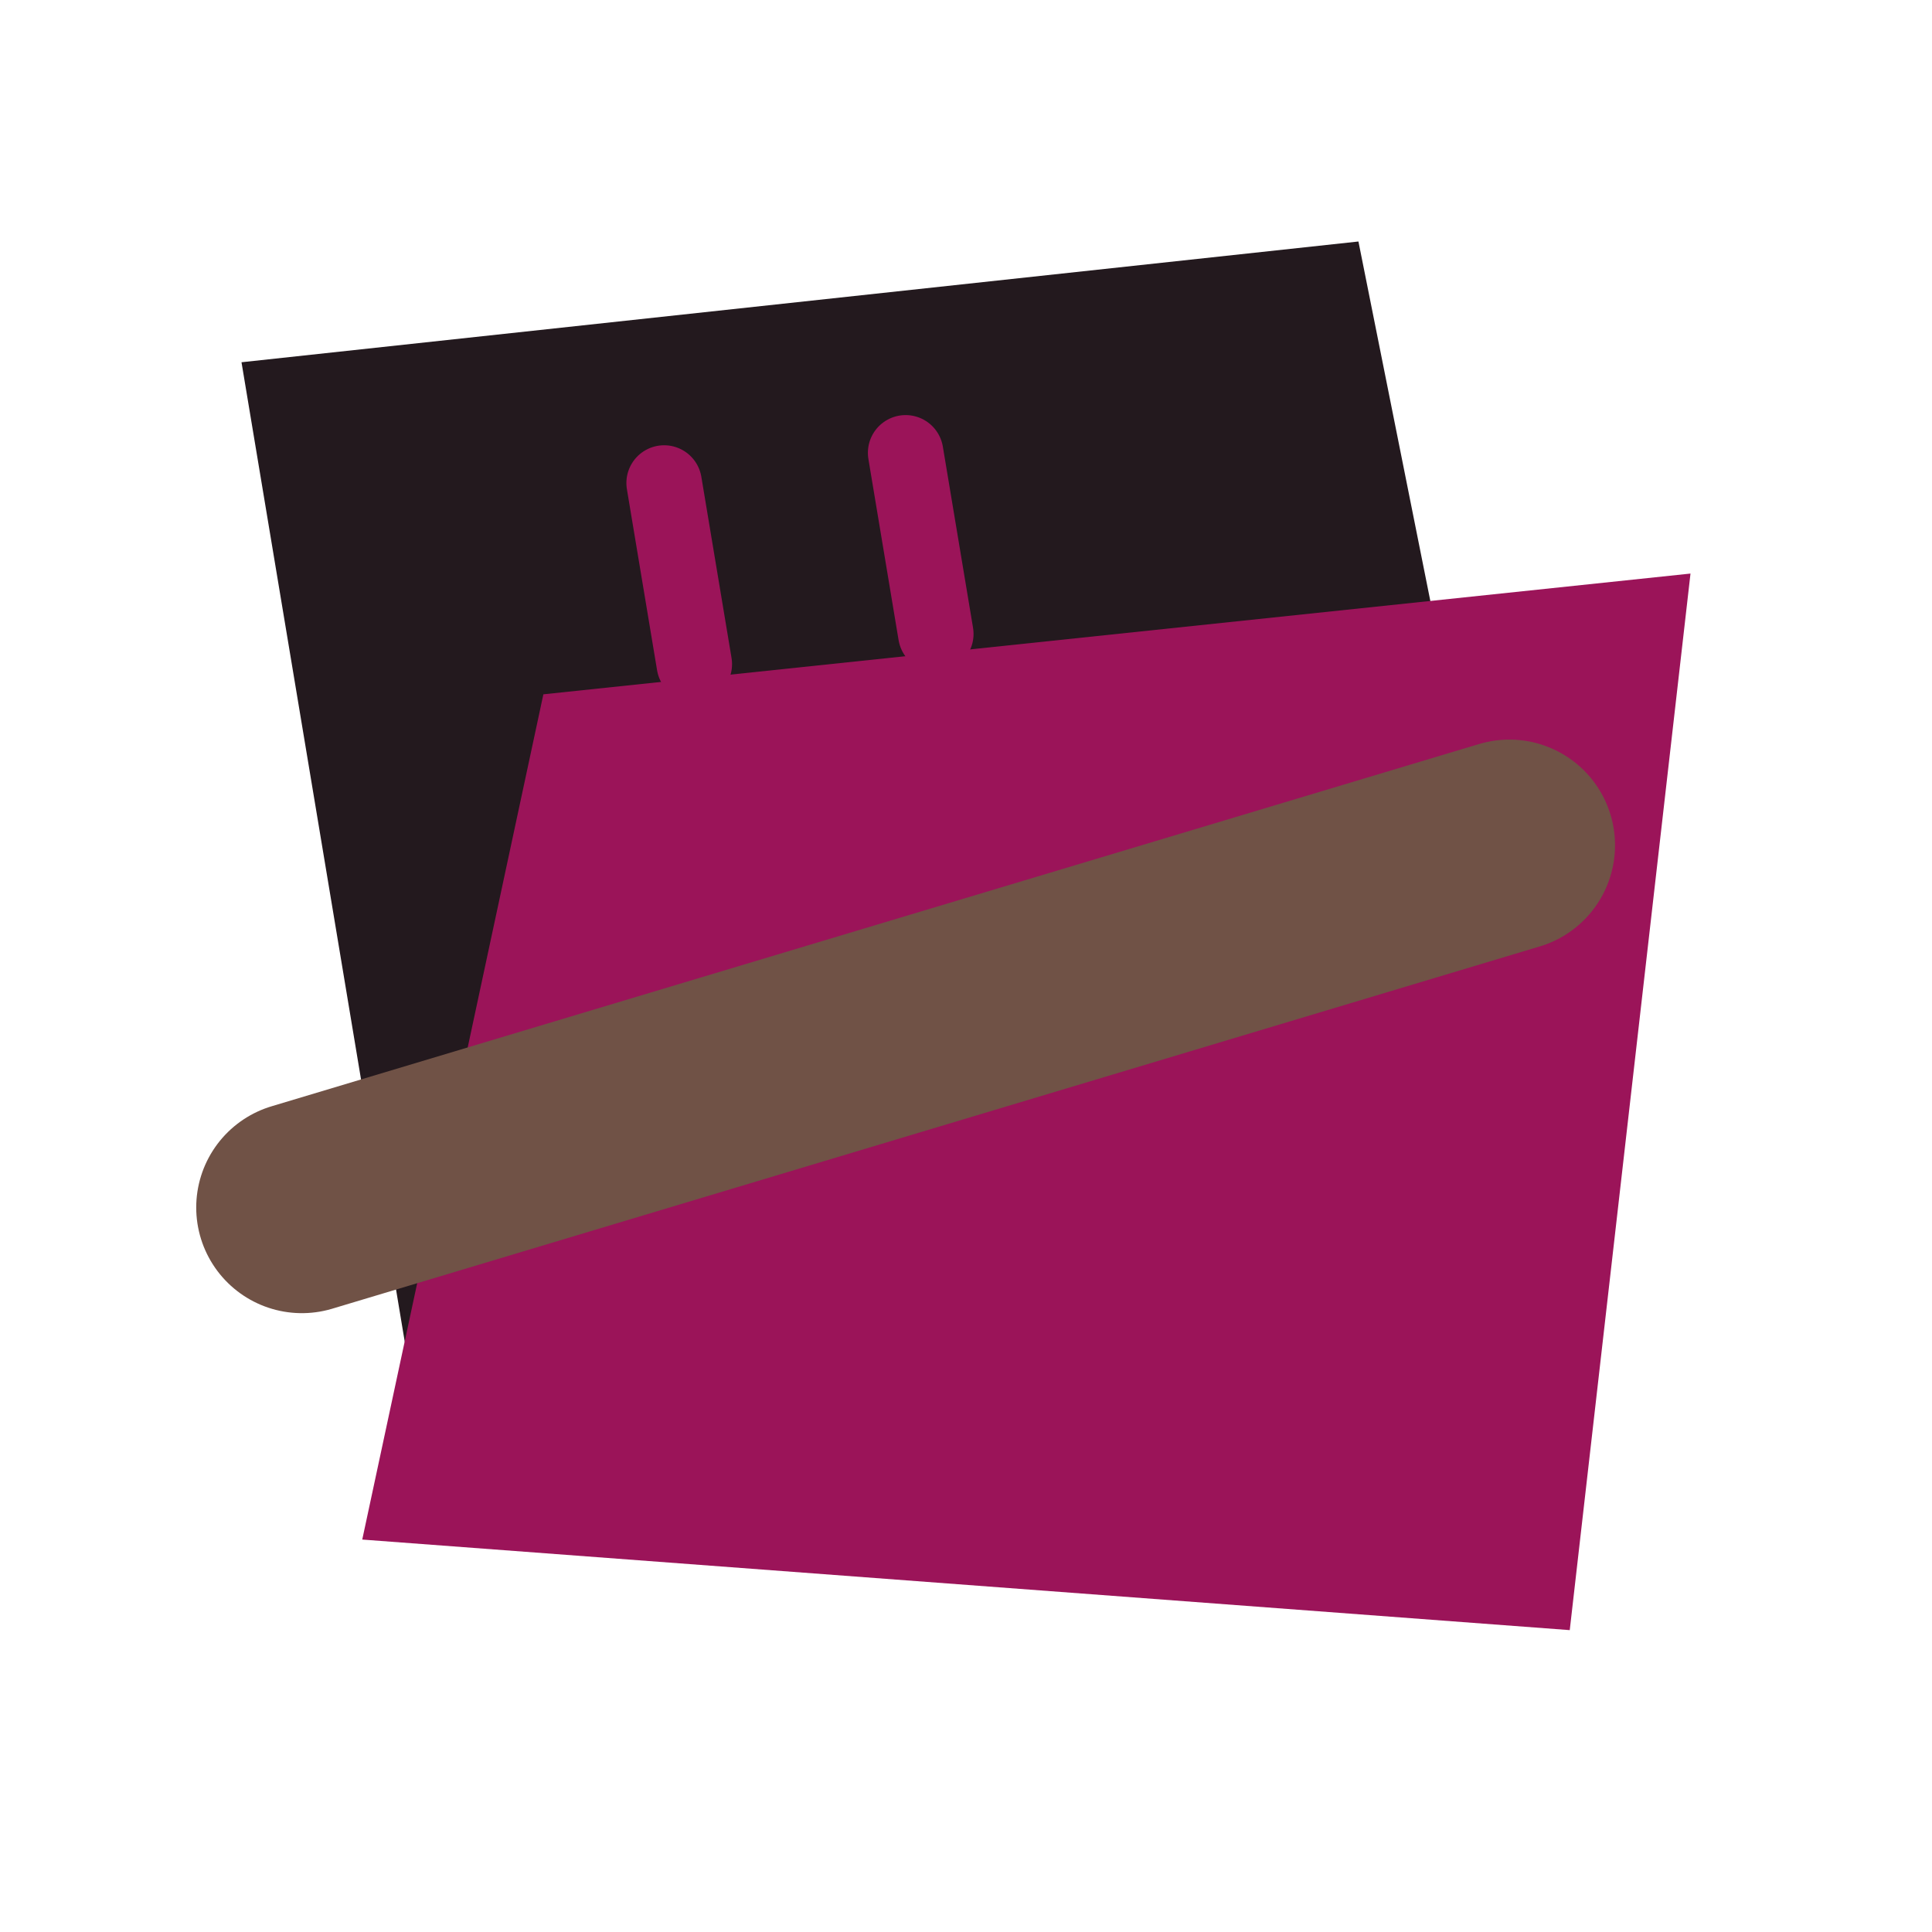
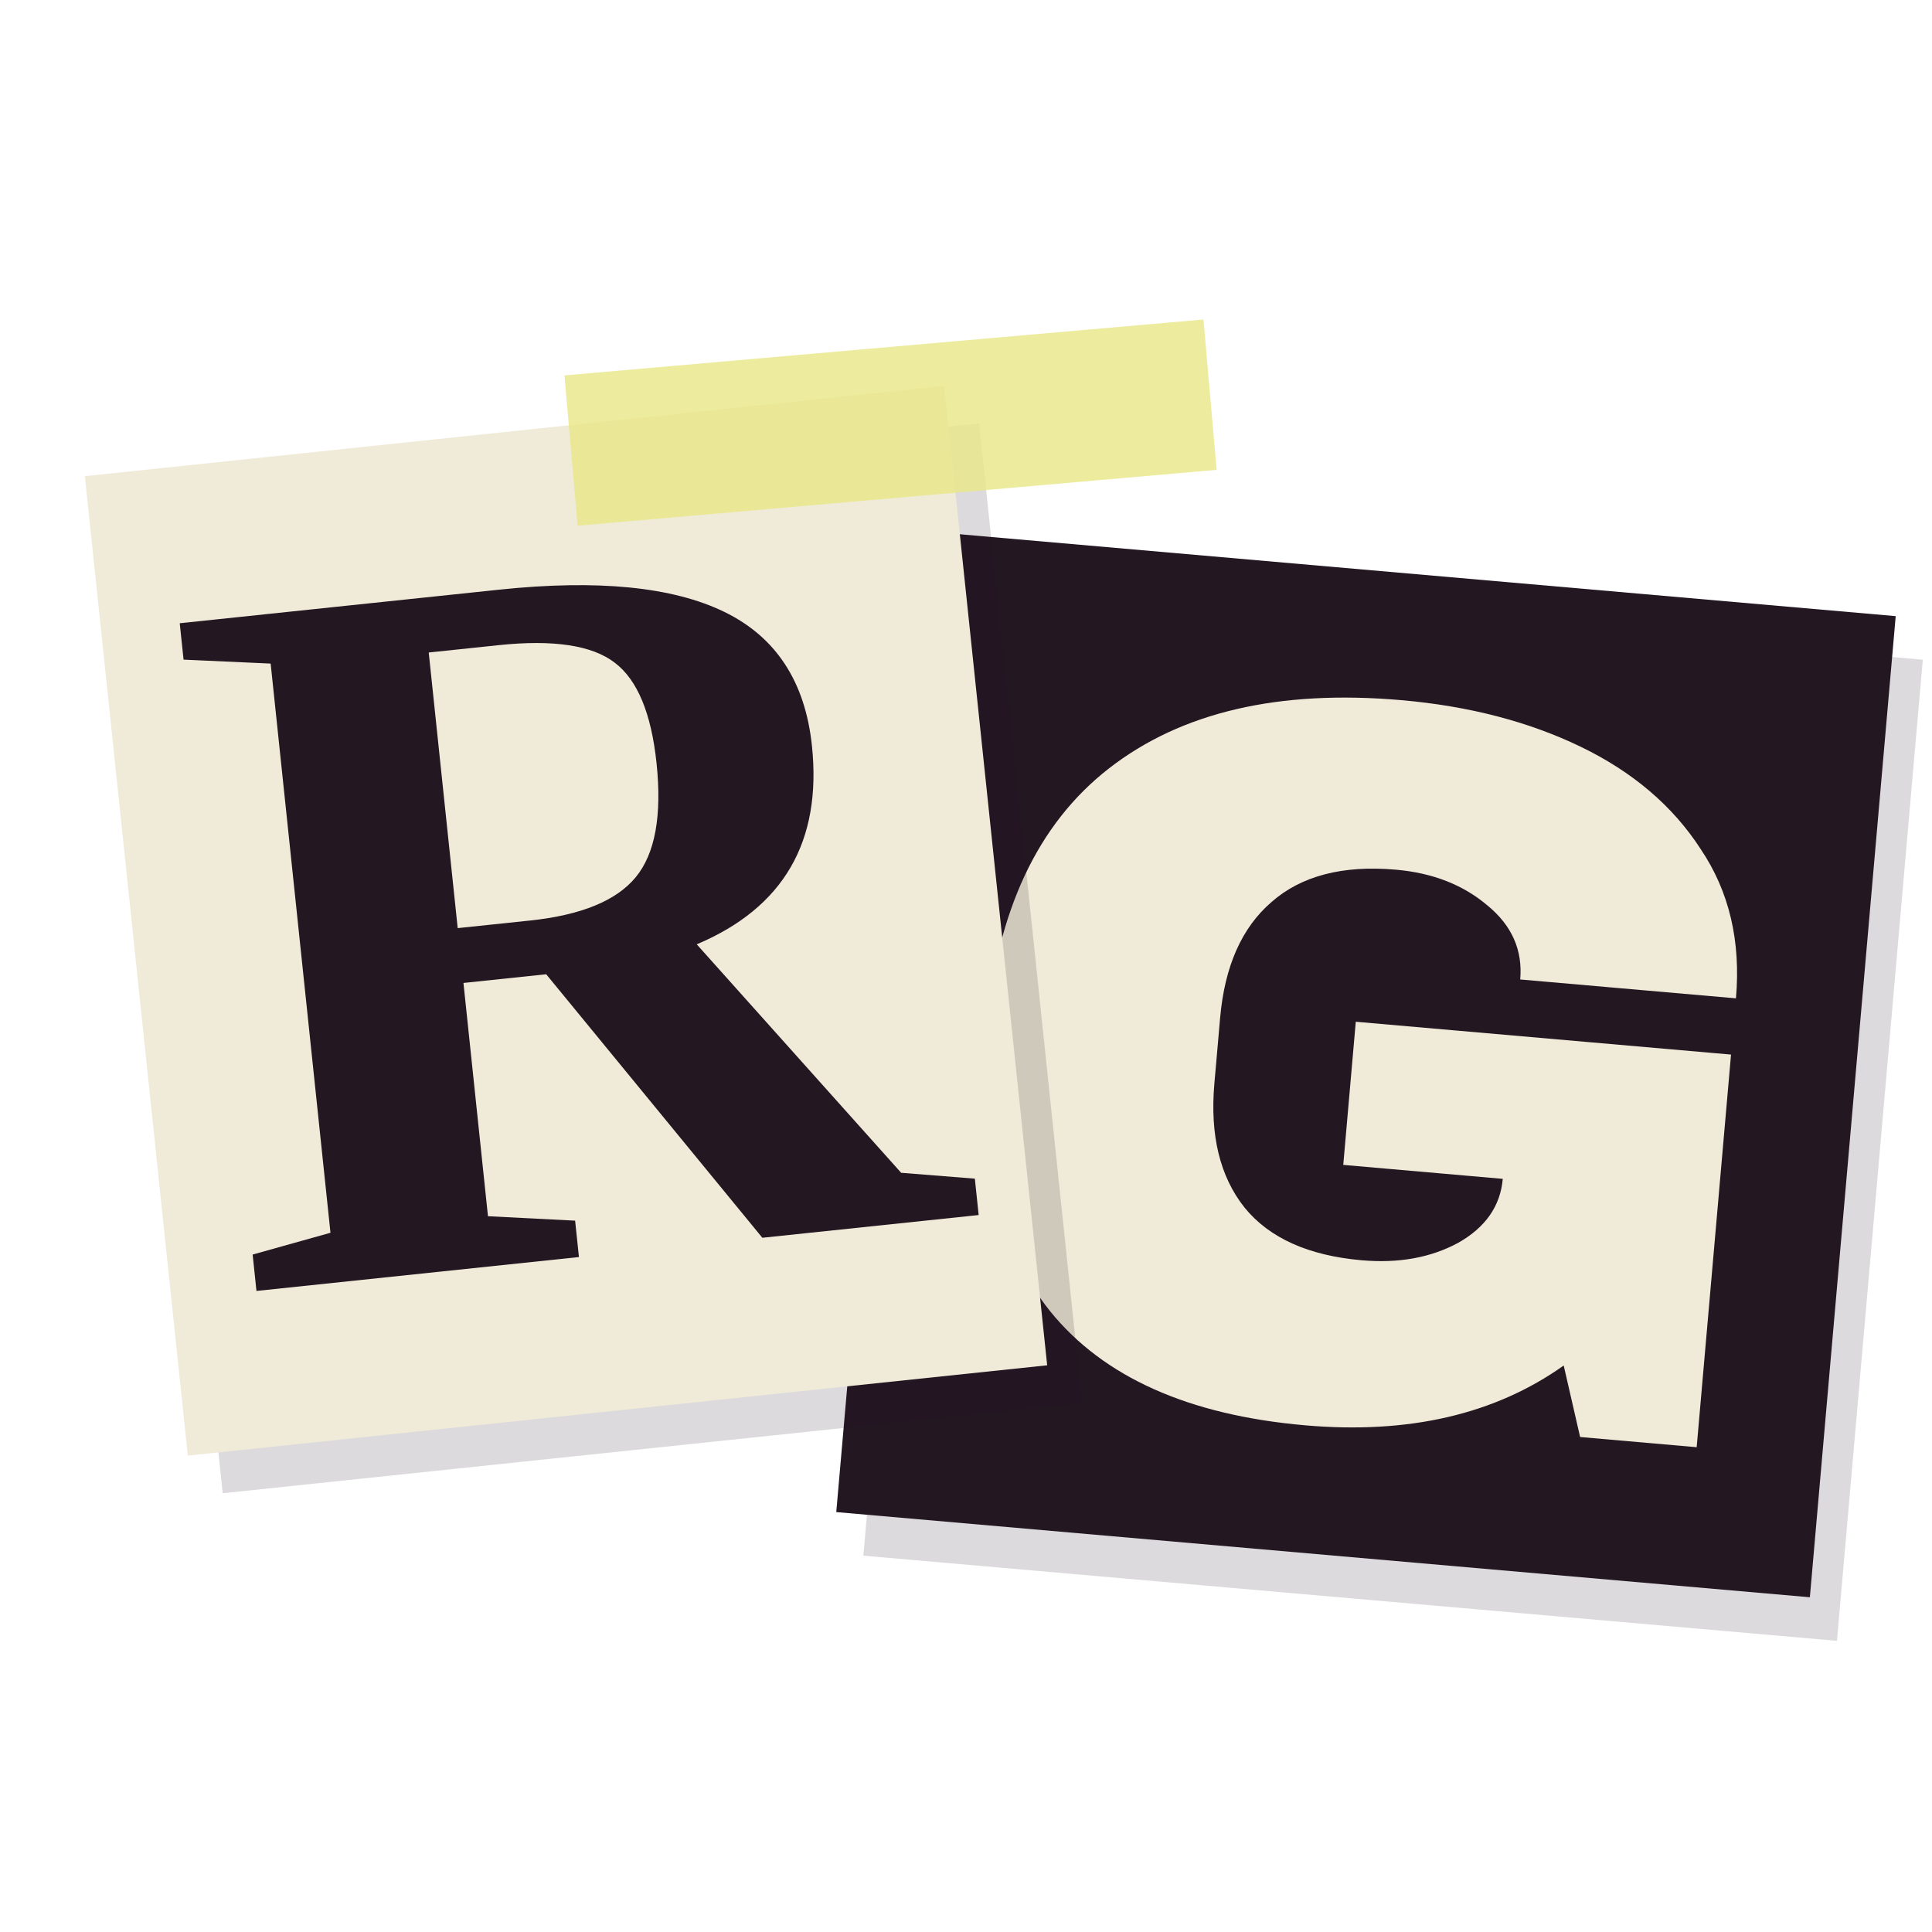
- <svg xmlns="http://www.w3.org/2000/svg" viewBox="0 0 512 512" width="512" height="512">
-   <path d="M64 96L360 64L416 344L112 384Z" fill="#23191e" stroke-linecap="round" stroke-linejoin="round" />
-   <path d="M144 184L448 152L416 432L96 408Z" fill="#9b1459" stroke-linecap="round" stroke-linejoin="round" />
-   <path d="M80 320L400 224" fill="none" stroke="#705246" stroke-width="56" stroke-linecap="round" stroke-linejoin="round" />
-   <path d="M176 128L184 176M240 120L248 168" fill="none" stroke="#9b1459" stroke-width="20" stroke-linecap="round" stroke-linejoin="round" />
+ <svg xmlns="http://www.w3.org/2000/svg" viewBox="0 0 512 512" width="512" height="512" version="1.1" id="svg5">
+   <defs id="defs5" />
+   <g transform="translate(362 282) rotate(5)" id="g2">
+     <rect x="-121.34" y="-119.62" width="259" height="261" fill="#231722" fill-opacity=".16" id="rect1" />
+     <rect x="-129.5" y="-130.5" width="259" height="261" fill="#231722" id="rect2" />
+     <path d="m 0.952,-96.9 q 26.928,0 48.416,8.16 21.488,8.16 34,24.208 12.784,15.776 12.784,38.624 h -57.392 q 0,-11.696 -10.336,-18.768 -10.336,-7.344 -25.024,-7.344 -21.216,0 -32.096,11.424 -10.88,11.152 -10.88,31.824 V 8.636 q 0,20.672 10.88,32.096 10.88,11.152 32.096,11.152 14.688,0 25.024,-6.8 10.336,-7.072 10.336,-17.952 H -3.672 v -38.08 H 96.152 V 93.5 h -31.008 l -5.984,-18.496 q -25.568,21.76 -66.912,21.76 -46.512,0 -69.904,-24.208 -23.392,-24.48 -23.392,-72.624 0,-47.6 26.384,-72.08 26.656,-24.752 75.616,-24.752 z" id="text2" style="font-weight:700;font-size:272px;font-family:'Archivo Black';text-anchor:middle;fill:#f0ebd9" aria-label="G" />
+   </g>
+   <g transform="translate(150 244) rotate(-6)" id="g4">
+     <rect x="-106.34" y="-119.62" width="229" height="261" fill="#231722" fill-opacity=".16" id="rect3" />
+     <rect x="-114.5" y="-130.5" width="229" height="261" fill="#f0ebd9" id="rect4" />
+     <path d="m -28.754,13.562 v 62.156 l 22.844,3.586 V 89 H -91.84 V 79.305 L -70.723,75.719 V -75.953 l -22.844,-3.453 v -9.695 h 85.133 q 39.312,0 58.703,12.086 19.391,12.086 19.391,37.719 0,38.25 -35.859,49.141 l 47.547,65.875 19.258,3.586 V 89 H 42.965 L -6.707,13.562 Z m 56.977,-52.594 q 0,-19.922 -8.234,-27.625 -8.234,-7.836 -30.148,-7.836 h -18.594 v 73.445 h 19.258 q 20.453,0 29.086,-8.5 8.633,-8.5 8.633,-29.484 z" id="text4" style="font-weight:700;font-size:272px;font-family:'Liberation Serif';text-anchor:middle;fill:#231722" aria-label="R" />
+   </g>
+   <rect x="-85" y="-20" width="170" height="40" fill="#e9e889" fill-opacity=".82" transform="translate(236 112) rotate(-5)" id="rect5" />
</svg>
